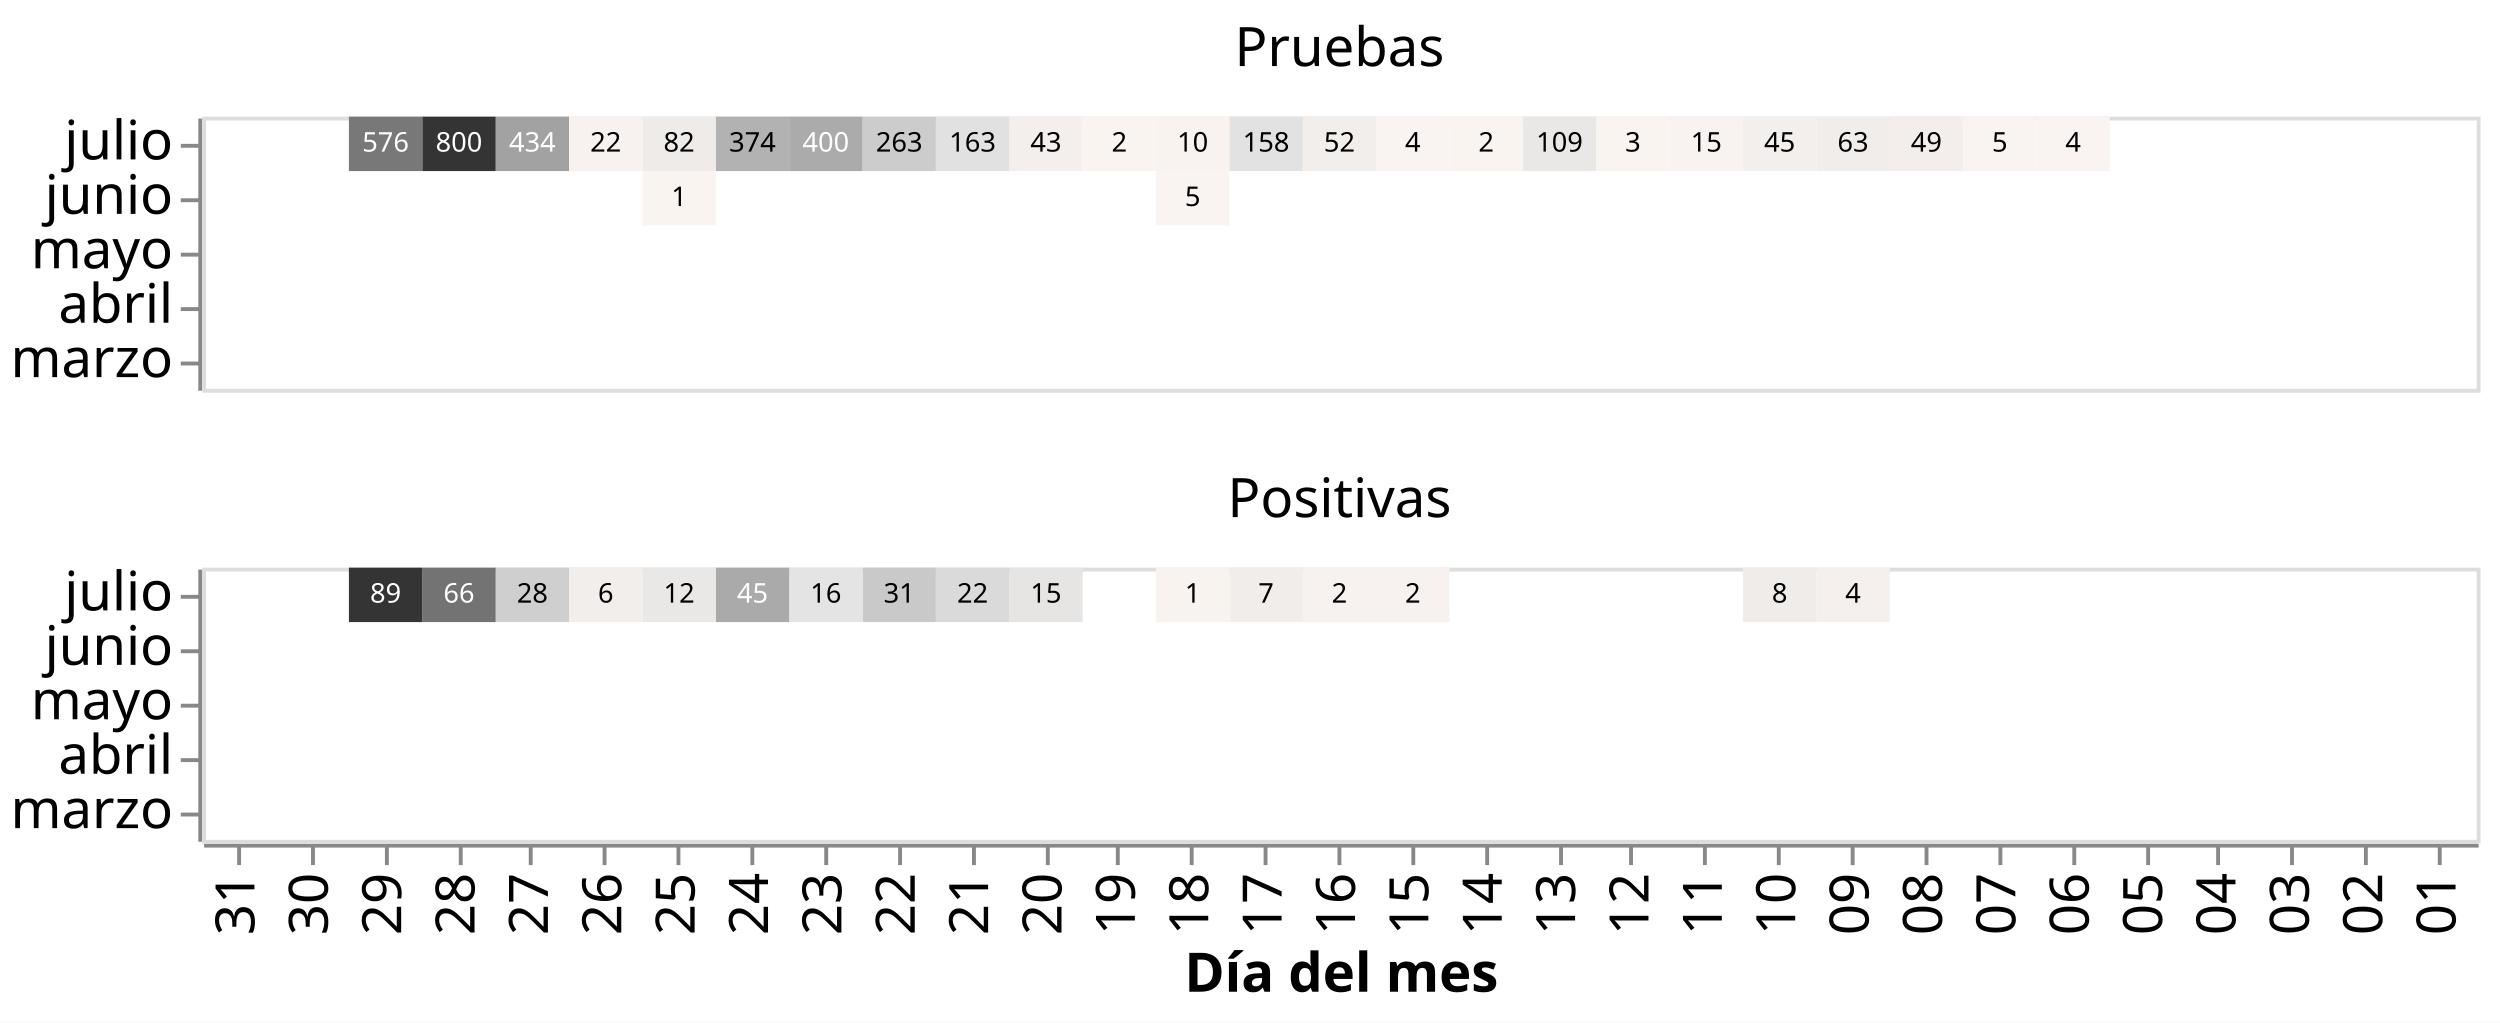
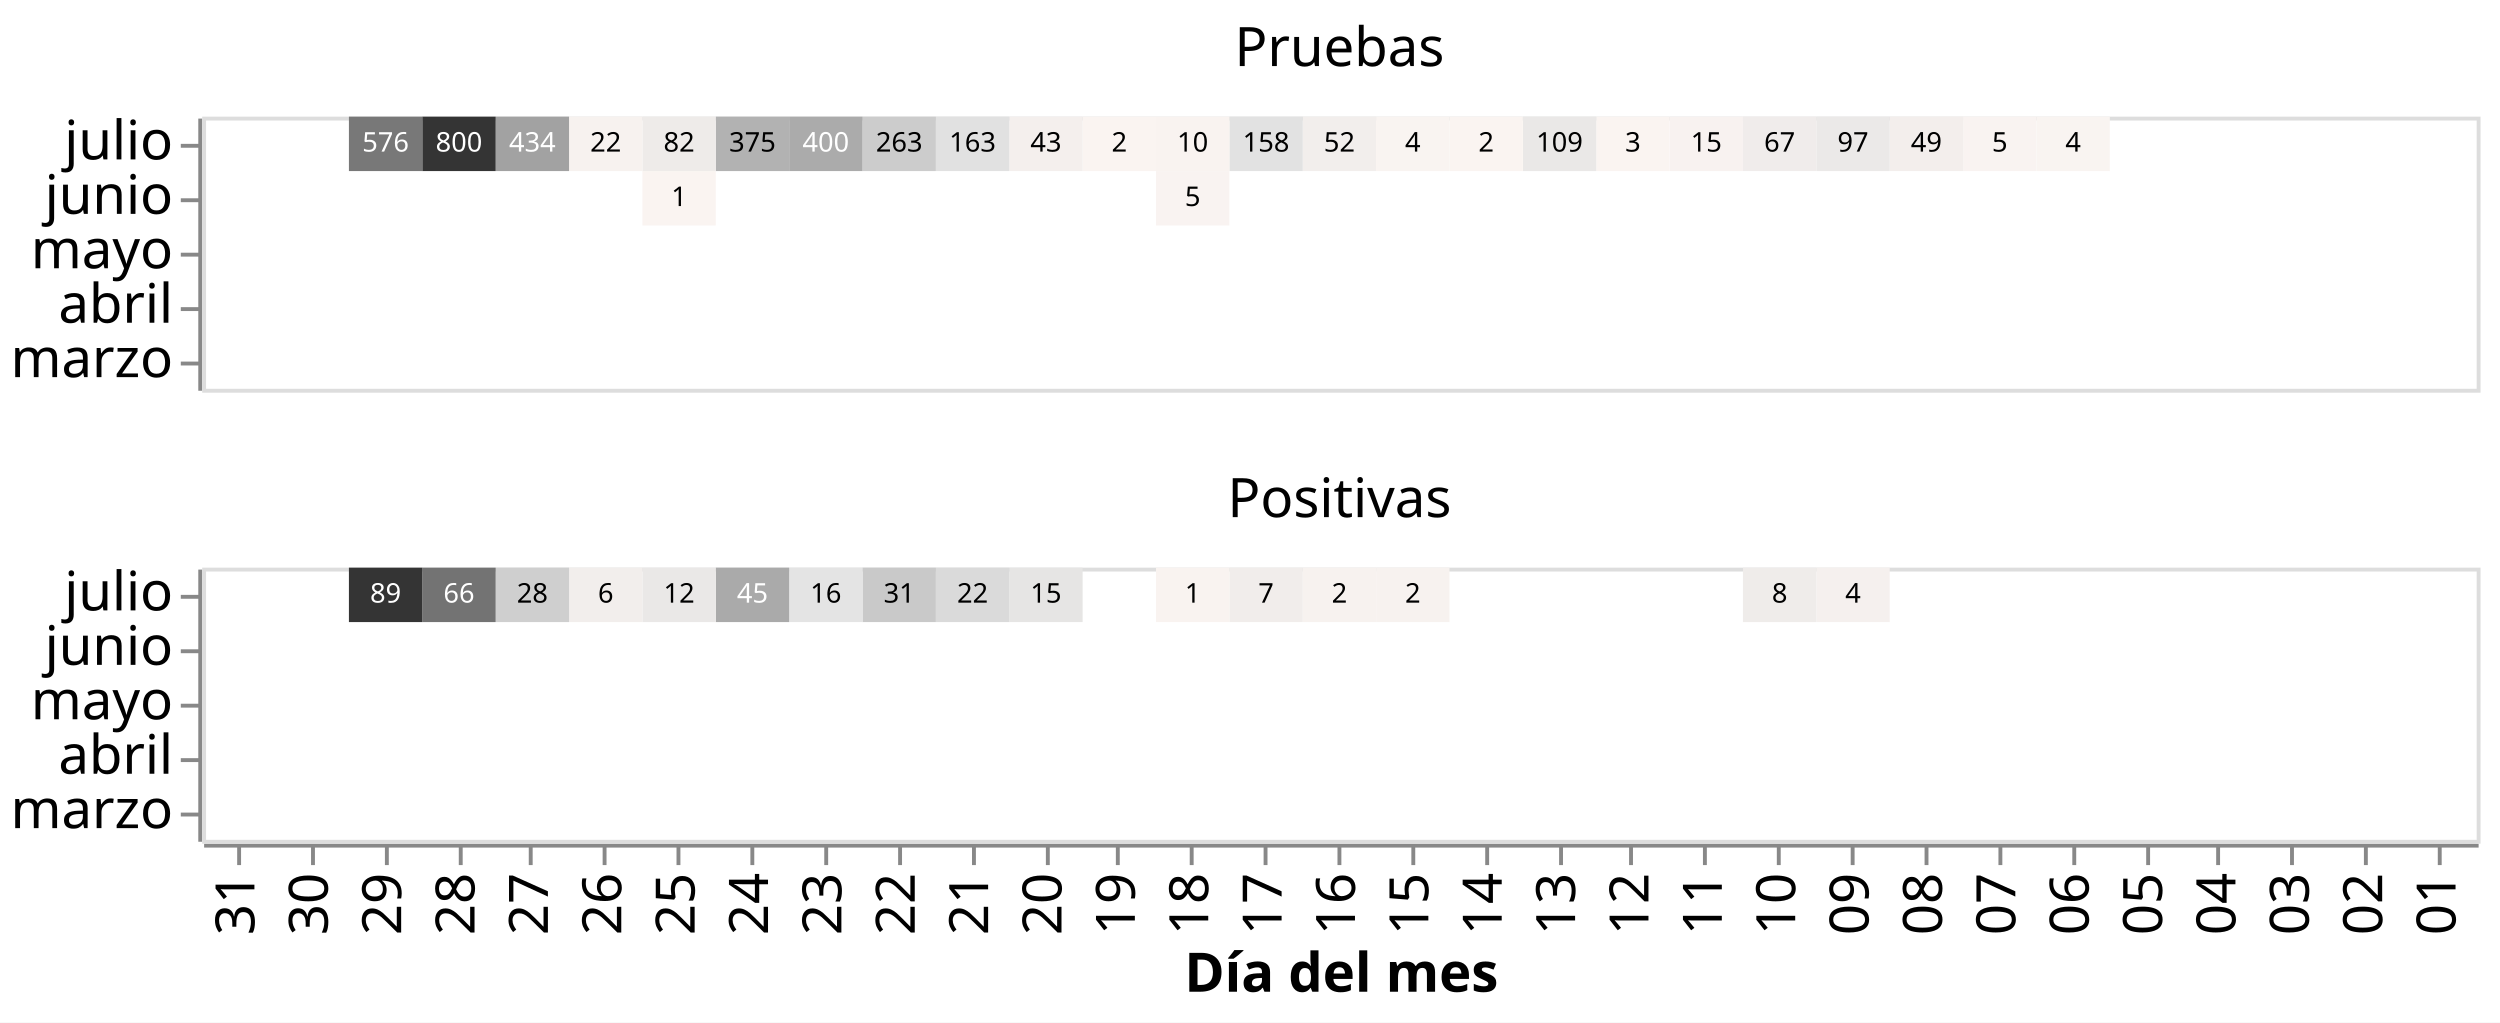
<svg xmlns="http://www.w3.org/2000/svg" class="marks" width="643" height="263" viewBox="0 0 643 263" version="1.1">
  <rect width="643" height="263" style="fill: white;" />
  <g transform="translate(52,30)">
    <g class="mark-group role-frame root">
      <g transform="translate(0,0)">
        <path class="background" d="M0,0h0v0h0Z" style="fill: none;" />
        <g>
          <g class="mark-group role-row-header row_header">
            <g transform="translate(-1,0)">
              <path class="background" d="M0,0h0v70h0Z" style="fill: none;" />
              <g>
                <g class="mark-group role-axis">
                  <g transform="translate(0.5,0.5)">
                    <path class="background" d="M0,0h0v0h0Z" style="pointer-events: none; fill: none;" />
                    <g>
                      <g class="mark-rule role-axis-tick" style="pointer-events: none;">
                        <line transform="translate(0,7)" x2="-5" y2="0" style="fill: none; stroke: #888; stroke-width: 1; opacity: 1;" />
                        <line transform="translate(0,21)" x2="-5" y2="0" style="fill: none; stroke: #888; stroke-width: 1; opacity: 1;" />
                        <line transform="translate(0,35)" x2="-5" y2="0" style="fill: none; stroke: #888; stroke-width: 1; opacity: 1;" />
                        <line transform="translate(0,49)" x2="-5" y2="0" style="fill: none; stroke: #888; stroke-width: 1; opacity: 1;" />
                        <line transform="translate(0,63)" x2="-5" y2="0" style="fill: none; stroke: #888; stroke-width: 1; opacity: 1;" />
                      </g>
                      <g class="mark-text role-axis-label" style="pointer-events: none;">
                        <text text-anchor="end" transform="translate(-7,10.5)" style="font-family: sans-serif; font-size: 14px; fill: #000; opacity: 1;">julio</text>
                        <text text-anchor="end" transform="translate(-7,24.5)" style="font-family: sans-serif; font-size: 14px; fill: #000; opacity: 1;">junio</text>
                        <text text-anchor="end" transform="translate(-7,38.5)" style="font-family: sans-serif; font-size: 14px; fill: #000; opacity: 1;">mayo</text>
                        <text text-anchor="end" transform="translate(-7,52.5)" style="font-family: sans-serif; font-size: 14px; fill: #000; opacity: 1;">abril</text>
                        <text text-anchor="end" transform="translate(-7,66.5)" style="font-family: sans-serif; font-size: 14px; fill: #000; opacity: 1;">marzo</text>
                      </g>
                      <g class="mark-rule role-axis-domain" style="pointer-events: none;">
                        <line transform="translate(0,0)" x2="0" y2="70" style="fill: none; stroke: #888; stroke-width: 1; opacity: 1;" />
                      </g>
                    </g>
                    <path class="foreground" d="" style="pointer-events: none; display: none; fill: none;" />
                  </g>
                </g>
              </g>
              <path class="foreground" d="" style="display: none; fill: none;" />
            </g>
            <g transform="translate(-1,116)">
              <path class="background" d="M0,0h0v70h0Z" style="fill: none;" />
              <g>
                <g class="mark-group role-axis">
                  <g transform="translate(0.5,0.5)">
                    <path class="background" d="M0,0h0v0h0Z" style="pointer-events: none; fill: none;" />
                    <g>
                      <g class="mark-rule role-axis-tick" style="pointer-events: none;">
                        <line transform="translate(0,7)" x2="-5" y2="0" style="fill: none; stroke: #888; stroke-width: 1; opacity: 1;" />
                        <line transform="translate(0,21)" x2="-5" y2="0" style="fill: none; stroke: #888; stroke-width: 1; opacity: 1;" />
                        <line transform="translate(0,35)" x2="-5" y2="0" style="fill: none; stroke: #888; stroke-width: 1; opacity: 1;" />
                        <line transform="translate(0,49)" x2="-5" y2="0" style="fill: none; stroke: #888; stroke-width: 1; opacity: 1;" />
                        <line transform="translate(0,63)" x2="-5" y2="0" style="fill: none; stroke: #888; stroke-width: 1; opacity: 1;" />
                      </g>
                      <g class="mark-text role-axis-label" style="pointer-events: none;">
                        <text text-anchor="end" transform="translate(-7,10.5)" style="font-family: sans-serif; font-size: 14px; fill: #000; opacity: 1;">julio</text>
                        <text text-anchor="end" transform="translate(-7,24.5)" style="font-family: sans-serif; font-size: 14px; fill: #000; opacity: 1;">junio</text>
                        <text text-anchor="end" transform="translate(-7,38.5)" style="font-family: sans-serif; font-size: 14px; fill: #000; opacity: 1;">mayo</text>
                        <text text-anchor="end" transform="translate(-7,52.5)" style="font-family: sans-serif; font-size: 14px; fill: #000; opacity: 1;">abril</text>
                        <text text-anchor="end" transform="translate(-7,66.5)" style="font-family: sans-serif; font-size: 14px; fill: #000; opacity: 1;">marzo</text>
                      </g>
                      <g class="mark-rule role-axis-domain" style="pointer-events: none;">
                        <line transform="translate(0,0)" x2="0" y2="70" style="fill: none; stroke: #888; stroke-width: 1; opacity: 1;" />
                      </g>
                    </g>
                    <path class="foreground" d="" style="pointer-events: none; display: none; fill: none;" />
                  </g>
                </g>
              </g>
              <path class="foreground" d="" style="display: none; fill: none;" />
            </g>
          </g>
          <g class="mark-group role-column-footer column_footer">
            <g transform="translate(0,187)">
              <path class="background" d="M0,0h585v0h-585Z" style="fill: none;" />
              <g>
                <g class="mark-group role-axis">
                  <g transform="translate(0.5,0.5)">
                    <path class="background" d="M0,0h0v0h0Z" style="pointer-events: none; fill: none;" />
                    <g>
                      <g class="mark-rule role-axis-tick" style="pointer-events: none;">
                        <line transform="translate(9,0)" x2="0" y2="5" style="fill: none; stroke: #888; stroke-width: 1; opacity: 1;" />
                        <line transform="translate(28,0)" x2="0" y2="5" style="fill: none; stroke: #888; stroke-width: 1; opacity: 1;" />
                        <line transform="translate(47,0)" x2="0" y2="5" style="fill: none; stroke: #888; stroke-width: 1; opacity: 1;" />
                        <line transform="translate(66,0)" x2="0" y2="5" style="fill: none; stroke: #888; stroke-width: 1; opacity: 1;" />
                        <line transform="translate(84,0)" x2="0" y2="5" style="fill: none; stroke: #888; stroke-width: 1; opacity: 1;" />
                        <line transform="translate(103,0)" x2="0" y2="5" style="fill: none; stroke: #888; stroke-width: 1; opacity: 1;" />
                        <line transform="translate(122,0)" x2="0" y2="5" style="fill: none; stroke: #888; stroke-width: 1; opacity: 1;" />
                        <line transform="translate(141,0)" x2="0" y2="5" style="fill: none; stroke: #888; stroke-width: 1; opacity: 1;" />
                        <line transform="translate(160,0)" x2="0" y2="5" style="fill: none; stroke: #888; stroke-width: 1; opacity: 1;" />
                        <line transform="translate(179,0)" x2="0" y2="5" style="fill: none; stroke: #888; stroke-width: 1; opacity: 1;" />
                        <line transform="translate(198,0)" x2="0" y2="5" style="fill: none; stroke: #888; stroke-width: 1; opacity: 1;" />
                        <line transform="translate(217,0)" x2="0" y2="5" style="fill: none; stroke: #888; stroke-width: 1; opacity: 1;" />
                        <line transform="translate(235,0)" x2="0" y2="5" style="fill: none; stroke: #888; stroke-width: 1; opacity: 1;" />
                        <line transform="translate(254,0)" x2="0" y2="5" style="fill: none; stroke: #888; stroke-width: 1; opacity: 1;" />
                        <line transform="translate(273,0)" x2="0" y2="5" style="fill: none; stroke: #888; stroke-width: 1; opacity: 1;" />
                        <line transform="translate(292,0)" x2="0" y2="5" style="fill: none; stroke: #888; stroke-width: 1; opacity: 1;" />
                        <line transform="translate(311,0)" x2="0" y2="5" style="fill: none; stroke: #888; stroke-width: 1; opacity: 1;" />
                        <line transform="translate(330,0)" x2="0" y2="5" style="fill: none; stroke: #888; stroke-width: 1; opacity: 1;" />
                        <line transform="translate(349,0)" x2="0" y2="5" style="fill: none; stroke: #888; stroke-width: 1; opacity: 1;" />
                        <line transform="translate(367,0)" x2="0" y2="5" style="fill: none; stroke: #888; stroke-width: 1; opacity: 1;" />
                        <line transform="translate(386,0)" x2="0" y2="5" style="fill: none; stroke: #888; stroke-width: 1; opacity: 1;" />
                        <line transform="translate(405,0)" x2="0" y2="5" style="fill: none; stroke: #888; stroke-width: 1; opacity: 1;" />
                        <line transform="translate(424,0)" x2="0" y2="5" style="fill: none; stroke: #888; stroke-width: 1; opacity: 1;" />
                        <line transform="translate(443,0)" x2="0" y2="5" style="fill: none; stroke: #888; stroke-width: 1; opacity: 1;" />
                        <line transform="translate(462,0)" x2="0" y2="5" style="fill: none; stroke: #888; stroke-width: 1; opacity: 1;" />
                        <line transform="translate(481,0)" x2="0" y2="5" style="fill: none; stroke: #888; stroke-width: 1; opacity: 1;" />
                        <line transform="translate(500,0)" x2="0" y2="5" style="fill: none; stroke: #888; stroke-width: 1; opacity: 1;" />
                        <line transform="translate(518,0)" x2="0" y2="5" style="fill: none; stroke: #888; stroke-width: 1; opacity: 1;" />
                        <line transform="translate(537,0)" x2="0" y2="5" style="fill: none; stroke: #888; stroke-width: 1; opacity: 1;" />
                        <line transform="translate(556,0)" x2="0" y2="5" style="fill: none; stroke: #888; stroke-width: 1; opacity: 1;" />
                        <line transform="translate(575,0)" x2="0" y2="5" style="fill: none; stroke: #888; stroke-width: 1; opacity: 1;" />
                      </g>
                      <g class="mark-text role-axis-label" style="pointer-events: none;">
                        <text text-anchor="end" transform="translate(8.935484,7) rotate(270) translate(0,4)" style="font-family: sans-serif; font-size: 14px; fill: #000; opacity: 1;">31</text>
                        <text text-anchor="end" transform="translate(27.80645,7) rotate(270) translate(0,4)" style="font-family: sans-serif; font-size: 14px; fill: #000; opacity: 1;">30</text>
                        <text text-anchor="end" transform="translate(46.67742,7) rotate(270) translate(0,4)" style="font-family: sans-serif; font-size: 14px; fill: #000; opacity: 1;">29</text>
                        <text text-anchor="end" transform="translate(65.54839,7) rotate(270) translate(0,4)" style="font-family: sans-serif; font-size: 14px; fill: #000; opacity: 1;">28</text>
                        <text text-anchor="end" transform="translate(84.41935,7) rotate(270) translate(0,4)" style="font-family: sans-serif; font-size: 14px; fill: #000; opacity: 1;">27</text>
                        <text text-anchor="end" transform="translate(103.2903,7) rotate(270) translate(0,4)" style="font-family: sans-serif; font-size: 14px; fill: #000; opacity: 1;">26</text>
                        <text text-anchor="end" transform="translate(122.1613,7) rotate(270) translate(0,4)" style="font-family: sans-serif; font-size: 14px; fill: #000; opacity: 1;">25</text>
                        <text text-anchor="end" transform="translate(141.0323,7) rotate(270) translate(0,4)" style="font-family: sans-serif; font-size: 14px; fill: #000; opacity: 1;">24</text>
                        <text text-anchor="end" transform="translate(159.9032,7) rotate(270) translate(0,4)" style="font-family: sans-serif; font-size: 14px; fill: #000; opacity: 1;">23</text>
                        <text text-anchor="end" transform="translate(178.7742,7) rotate(270) translate(0,4)" style="font-family: sans-serif; font-size: 14px; fill: #000; opacity: 1;">22</text>
                        <text text-anchor="end" transform="translate(197.6452,7) rotate(270) translate(0,4)" style="font-family: sans-serif; font-size: 14px; fill: #000; opacity: 1;">21</text>
                        <text text-anchor="end" transform="translate(216.5161,7) rotate(270) translate(0,4)" style="font-family: sans-serif; font-size: 14px; fill: #000; opacity: 1;">20</text>
                        <text text-anchor="end" transform="translate(235.3871,7) rotate(270) translate(0,4)" style="font-family: sans-serif; font-size: 14px; fill: #000; opacity: 1;">19</text>
                        <text text-anchor="end" transform="translate(254.2581,7) rotate(270) translate(0,4)" style="font-family: sans-serif; font-size: 14px; fill: #000; opacity: 1;">18</text>
                        <text text-anchor="end" transform="translate(273.129,7) rotate(270) translate(0,4)" style="font-family: sans-serif; font-size: 14px; fill: #000; opacity: 1;">17</text>
                        <text text-anchor="end" transform="translate(292,7) rotate(270) translate(0,4)" style="font-family: sans-serif; font-size: 14px; fill: #000; opacity: 1;">16</text>
                        <text text-anchor="end" transform="translate(310.871,7) rotate(270) translate(0,4)" style="font-family: sans-serif; font-size: 14px; fill: #000; opacity: 1;">15</text>
                        <text text-anchor="end" transform="translate(329.7419,7) rotate(270) translate(0,4)" style="font-family: sans-serif; font-size: 14px; fill: #000; opacity: 1;">14</text>
                        <text text-anchor="end" transform="translate(348.6129,7) rotate(270) translate(0,4)" style="font-family: sans-serif; font-size: 14px; fill: #000; opacity: 1;">13</text>
                        <text text-anchor="end" transform="translate(367.4839,7) rotate(270) translate(0,4)" style="font-family: sans-serif; font-size: 14px; fill: #000; opacity: 1;">12</text>
                        <text text-anchor="end" transform="translate(386.3548,7) rotate(270) translate(0,4)" style="font-family: sans-serif; font-size: 14px; fill: #000; opacity: 1;">11</text>
                        <text text-anchor="end" transform="translate(405.2258,7) rotate(270) translate(0,4)" style="font-family: sans-serif; font-size: 14px; fill: #000; opacity: 1;">10</text>
                        <text text-anchor="end" transform="translate(424.0968,7) rotate(270) translate(0,4)" style="font-family: sans-serif; font-size: 14px; fill: #000; opacity: 1;">09</text>
                        <text text-anchor="end" transform="translate(442.9677,7) rotate(270) translate(0,4)" style="font-family: sans-serif; font-size: 14px; fill: #000; opacity: 1;">08</text>
                        <text text-anchor="end" transform="translate(461.8387,7) rotate(270) translate(0,4)" style="font-family: sans-serif; font-size: 14px; fill: #000; opacity: 1;">07</text>
                        <text text-anchor="end" transform="translate(480.7097,7) rotate(270) translate(0,4)" style="font-family: sans-serif; font-size: 14px; fill: #000; opacity: 1;">06</text>
                        <text text-anchor="end" transform="translate(499.5806,7) rotate(270) translate(0,4)" style="font-family: sans-serif; font-size: 14px; fill: #000; opacity: 1;">05</text>
                        <text text-anchor="end" transform="translate(518.4516,7) rotate(270) translate(0,4)" style="font-family: sans-serif; font-size: 14px; fill: #000; opacity: 1;">04</text>
                        <text text-anchor="end" transform="translate(537.3226,7) rotate(270) translate(0,4)" style="font-family: sans-serif; font-size: 14px; fill: #000; opacity: 1;">03</text>
                        <text text-anchor="end" transform="translate(556.1935,7) rotate(270) translate(0,4)" style="font-family: sans-serif; font-size: 14px; fill: #000; opacity: 1;">02</text>
                        <text text-anchor="end" transform="translate(575.0645,7) rotate(270) translate(0,4)" style="font-family: sans-serif; font-size: 14px; fill: #000; opacity: 1;">01</text>
                      </g>
                      <g class="mark-rule role-axis-domain" style="pointer-events: none;">
                        <line transform="translate(0,0)" x2="585" y2="0" style="fill: none; stroke: #888; stroke-width: 1; opacity: 1;" />
                      </g>
                      <g class="mark-text role-axis-title" style="pointer-events: none;">
                        <text text-anchor="middle" transform="translate(292.5,37.57227)" style="font-family: sans-serif; font-size: 14px; font-weight: bold; fill: #000; opacity: 1;">Día del mes</text>
                      </g>
                    </g>
                    <path class="foreground" d="" style="pointer-events: none; display: none; fill: none;" />
                  </g>
                </g>
              </g>
              <path class="foreground" d="" style="display: none; fill: none;" />
            </g>
          </g>
          <g class="mark-group role-scope cell">
            <g transform="translate(0,0)">
              <path class="background" d="M0.5,0.5h585v70h-585Z" style="fill: none; stroke: #ddd;" />
              <g>
                <g class="mark-rect role-mark child_layer_0_marks">
                  <path d="M245.323,14h18.871v14h-18.871Z" style="fill: rgb(249, 243, 241);" />
                  <path d="M113.226,14h18.871v14h-18.871Z" style="fill: rgb(250, 244, 241);" />
                  <path d="M471.774,0h18.871v14h-18.871Z" style="fill: rgb(249, 244, 241);" />
                  <path d="M452.903,0h18.871v14h-18.871Z" style="fill: rgb(249, 243, 241);" />
                  <path d="M434.032,0h18.871v14h-18.871Z" style="fill: rgb(243, 238, 236);" />
-                   <path d="M415.161,0h18.871v14h-18.871Z" style="fill: rgb(241, 237, 235);" />
-                   <path d="M396.29,0h18.871v14h-18.871Z" style="fill: rgb(243, 239, 237);" />
+                   <path d="M415.161,0h18.871v14h-18.871Z" style="fill: rgb(235, 233, 232);" />
+                   <path d="M396.29,0h18.871v14h-18.871Z" style="fill: rgb(240, 236, 235);" />
                  <path d="M377.419,0h18.871v14h-18.871Z" style="fill: rgb(248, 242, 240);" />
                  <path d="M358.548,0h18.871v14h-18.871Z" style="fill: rgb(250, 244, 241);" />
                  <path d="M339.677,0h18.871v14h-18.871Z" style="fill: rgb(234, 232, 231);" />
                  <path d="M320.806,0h18.871v14h-18.871Z" style="fill: rgb(250, 244, 241);" />
                  <path d="M301.935,0h18.871v14h-18.871Z" style="fill: rgb(249, 244, 241);" />
                  <path d="M283.065,0h18.871v14h-18.871Z" style="fill: rgb(242, 238, 236);" />
                  <path d="M264.194,0h18.871v14h-18.871Z" style="fill: rgb(226, 226, 226);" />
                  <path d="M245.323,0h18.871v14h-18.871Z" style="fill: rgb(249, 243, 240);" />
                  <path d="M226.452,0h18.871v14h-18.871Z" style="fill: rgb(250, 244, 241);" />
                  <path d="M207.581,0h18.871v14h-18.871Z" style="fill: rgb(244, 239, 237);" />
                  <path d="M188.71,0h18.871v14h-18.871Z" style="fill: rgb(225, 225, 225);" />
                  <path d="M169.839,0h18.871v14h-18.871Z" style="fill: rgb(204, 204, 204);" />
                  <path d="M150.968,0h18.871v14h-18.871Z" style="fill: rgb(171, 171, 171);" />
                  <path d="M132.097,0h18.871v14h-18.871Z" style="fill: rgb(178, 178, 178);" />
                  <path d="M113.226,0h18.871v14h-18.871Z" style="fill: rgb(238, 235, 233);" />
                  <path d="M94.355,0h18.871v14h-18.871Z" style="fill: rgb(247, 242, 239);" />
                  <path d="M75.484,0h18.871v14h-18.871Z" style="fill: rgb(162, 162, 162);" />
                  <path d="M56.613,0h18.871v14h-18.871Z" style="fill: rgb(52, 52, 52);" />
                  <path d="M37.742,0h18.871v14h-18.871Z" style="fill: rgb(120, 120, 120);" />
                </g>
                <g class="mark-text role-mark child_layer_1_marks">
                  <text text-anchor="middle" transform="translate(254.7581,23)" style="font-family: sans-serif; font-size: 7px; fill: black;">5</text>
                  <text text-anchor="middle" transform="translate(122.6613,23)" style="font-family: sans-serif; font-size: 7px; fill: black;">1</text>
                  <text text-anchor="middle" transform="translate(481.2097,9)" style="font-family: sans-serif; font-size: 7px; fill: black;">4</text>
                  <text text-anchor="middle" transform="translate(462.3387,9)" style="font-family: sans-serif; font-size: 7px; fill: black;">5</text>
                  <text text-anchor="middle" transform="translate(443.4677,9)" style="font-family: sans-serif; font-size: 7px; fill: black;">49</text>
-                   <text text-anchor="middle" transform="translate(424.5968,9)" style="font-family: sans-serif; font-size: 7px; fill: black;">63</text>
-                   <text text-anchor="middle" transform="translate(405.7258,9)" style="font-family: sans-serif; font-size: 7px; fill: black;">45</text>
+                   <text text-anchor="middle" transform="translate(424.5968,9)" style="font-family: sans-serif; font-size: 7px; fill: black;">97</text>
+                   <text text-anchor="middle" transform="translate(405.7258,9)" style="font-family: sans-serif; font-size: 7px; fill: black;">67</text>
                  <text text-anchor="middle" transform="translate(386.8548,9)" style="font-family: sans-serif; font-size: 7px; fill: black;">15</text>
                  <text text-anchor="middle" transform="translate(367.9839,9)" style="font-family: sans-serif; font-size: 7px; fill: black;">3</text>
                  <text text-anchor="middle" transform="translate(349.1129,9)" style="font-family: sans-serif; font-size: 7px; fill: black;">109</text>
                  <text text-anchor="middle" transform="translate(330.2419,9)" style="font-family: sans-serif; font-size: 7px; fill: black;">2</text>
                  <text text-anchor="middle" transform="translate(311.371,9)" style="font-family: sans-serif; font-size: 7px; fill: black;">4</text>
                  <text text-anchor="middle" transform="translate(292.5,9)" style="font-family: sans-serif; font-size: 7px; fill: black;">52</text>
                  <text text-anchor="middle" transform="translate(273.629,9)" style="font-family: sans-serif; font-size: 7px; fill: black;">158</text>
                  <text text-anchor="middle" transform="translate(254.7581,9)" style="font-family: sans-serif; font-size: 7px; fill: black;">10</text>
                  <text text-anchor="middle" transform="translate(235.8871,9)" style="font-family: sans-serif; font-size: 7px; fill: black;">2</text>
                  <text text-anchor="middle" transform="translate(217.0161,9)" style="font-family: sans-serif; font-size: 7px; fill: black;">43</text>
                  <text text-anchor="middle" transform="translate(198.1452,9)" style="font-family: sans-serif; font-size: 7px; fill: black;">163</text>
                  <text text-anchor="middle" transform="translate(179.2742,9)" style="font-family: sans-serif; font-size: 7px; fill: black;">263</text>
                  <text text-anchor="middle" transform="translate(160.4032,9)" style="font-family: sans-serif; font-size: 7px; fill: white;">400</text>
-                   <text text-anchor="middle" transform="translate(141.5323,9)" style="font-family: sans-serif; font-size: 7px; fill: black;">374</text>
+                   <text text-anchor="middle" transform="translate(141.5323,9)" style="font-family: sans-serif; font-size: 7px; fill: black;">375</text>
                  <text text-anchor="middle" transform="translate(122.6613,9)" style="font-family: sans-serif; font-size: 7px; fill: black;">82</text>
                  <text text-anchor="middle" transform="translate(103.7903,9)" style="font-family: sans-serif; font-size: 7px; fill: black;">22</text>
                  <text text-anchor="middle" transform="translate(84.91935,9)" style="font-family: sans-serif; font-size: 7px; fill: white;">434</text>
                  <text text-anchor="middle" transform="translate(66.04839,9)" style="font-family: sans-serif; font-size: 7px; fill: white;">800</text>
                  <text text-anchor="middle" transform="translate(47.17742,9)" style="font-family: sans-serif; font-size: 7px; fill: white;">576</text>
                </g>
                <g class="mark-group role-title">
                  <g transform="translate(292.5,-24)">
                    <path class="background" d="M0,0h0v0h0Z" style="pointer-events: none; fill: none;" />
                    <g>
                      <g class="mark-text role-title-text" style="pointer-events: none;">
                        <text text-anchor="middle" transform="translate(0,11)" style="font-family: sans-serif; font-size: 14px; fill: #000; opacity: 1;">Pruebas</text>
                      </g>
                    </g>
                    <path class="foreground" d="" style="pointer-events: none; display: none; fill: none;" />
                  </g>
                </g>
              </g>
              <path class="foreground" d="" style="display: none; fill: none;" />
            </g>
            <g transform="translate(0,116)">
              <path class="background" d="M0.5,0.5h585v70h-585Z" style="fill: none; stroke: #ddd;" />
              <g>
                <g class="mark-rect role-mark child_layer_0_marks">
                  <path d="M415.161,0h18.871v14h-18.871Z" style="fill: rgb(245, 240, 238);" />
                  <path d="M396.29,0h18.871v14h-18.871Z" style="fill: rgb(239, 236, 234);" />
                  <path d="M301.935,0h18.871v14h-18.871Z" style="fill: rgb(247, 242, 239);" />
                  <path d="M283.065,0h18.871v14h-18.871Z" style="fill: rgb(247, 242, 239);" />
                  <path d="M264.194,0h18.871v14h-18.871Z" style="fill: rgb(241, 237, 235);" />
                  <path d="M245.323,0h18.871v14h-18.871Z" style="fill: rgb(249, 243, 240);" />
                  <path d="M207.581,0h18.871v14h-18.871Z" style="fill: rgb(230, 229, 228);" />
                  <path d="M188.71,0h18.871v14h-18.871Z" style="fill: rgb(218, 218, 218);" />
                  <path d="M169.839,0h18.871v14h-18.871Z" style="fill: rgb(201, 201, 201);" />
                  <path d="M150.968,0h18.871v14h-18.871Z" style="fill: rgb(228, 228, 228);" />
                  <path d="M132.097,0h18.871v14h-18.871Z" style="fill: rgb(170, 170, 170);" />
                  <path d="M113.226,0h18.871v14h-18.871Z" style="fill: rgb(234, 232, 231);" />
                  <path d="M94.355,0h18.871v14h-18.871Z" style="fill: rgb(242, 238, 236);" />
                  <path d="M75.484,0h18.871v14h-18.871Z" style="fill: rgb(207, 207, 207);" />
                  <path d="M56.613,0h18.871v14h-18.871Z" style="fill: rgb(115, 115, 115);" />
                  <path d="M37.742,0h18.871v14h-18.871Z" style="fill: rgb(52, 52, 52);" />
                </g>
                <g class="mark-text role-mark child_layer_1_marks">
                  <text text-anchor="middle" transform="translate(424.5968,9)" style="font-family: sans-serif; font-size: 7px; fill: black;">4</text>
                  <text text-anchor="middle" transform="translate(405.7258,9)" style="font-family: sans-serif; font-size: 7px; fill: black;">8</text>
                  <text text-anchor="middle" transform="translate(311.371,9)" style="font-family: sans-serif; font-size: 7px; fill: black;">2</text>
                  <text text-anchor="middle" transform="translate(292.5,9)" style="font-family: sans-serif; font-size: 7px; fill: black;">2</text>
                  <text text-anchor="middle" transform="translate(273.629,9)" style="font-family: sans-serif; font-size: 7px; fill: black;">7</text>
                  <text text-anchor="middle" transform="translate(254.7581,9)" style="font-family: sans-serif; font-size: 7px; fill: black;">1</text>
                  <text text-anchor="middle" transform="translate(217.0161,9)" style="font-family: sans-serif; font-size: 7px; fill: black;">15</text>
                  <text text-anchor="middle" transform="translate(198.1452,9)" style="font-family: sans-serif; font-size: 7px; fill: black;">22</text>
                  <text text-anchor="middle" transform="translate(179.2742,9)" style="font-family: sans-serif; font-size: 7px; fill: black;">31</text>
                  <text text-anchor="middle" transform="translate(160.4032,9)" style="font-family: sans-serif; font-size: 7px; fill: black;">16</text>
                  <text text-anchor="middle" transform="translate(141.5323,9)" style="font-family: sans-serif; font-size: 7px; fill: white;">45</text>
                  <text text-anchor="middle" transform="translate(122.6613,9)" style="font-family: sans-serif; font-size: 7px; fill: black;">12</text>
                  <text text-anchor="middle" transform="translate(103.7903,9)" style="font-family: sans-serif; font-size: 7px; fill: black;">6</text>
                  <text text-anchor="middle" transform="translate(84.91935,9)" style="font-family: sans-serif; font-size: 7px; fill: black;">28</text>
                  <text text-anchor="middle" transform="translate(66.04839,9)" style="font-family: sans-serif; font-size: 7px; fill: white;">66</text>
                  <text text-anchor="middle" transform="translate(47.17742,9)" style="font-family: sans-serif; font-size: 7px; fill: white;">89</text>
                </g>
                <g class="mark-group role-title">
                  <g transform="translate(292.5,-24)">
                    <path class="background" d="M0,0h0v0h0Z" style="pointer-events: none; fill: none;" />
                    <g>
                      <g class="mark-text role-title-text" style="pointer-events: none;">
                        <text text-anchor="middle" transform="translate(0,11)" style="font-family: sans-serif; font-size: 14px; fill: #000; opacity: 1;">Positivas</text>
                      </g>
                    </g>
                    <path class="foreground" d="" style="pointer-events: none; display: none; fill: none;" />
                  </g>
                </g>
              </g>
              <path class="foreground" d="" style="display: none; fill: none;" />
            </g>
          </g>
        </g>
        <path class="foreground" d="" style="display: none; fill: none;" />
      </g>
    </g>
  </g>
</svg>
